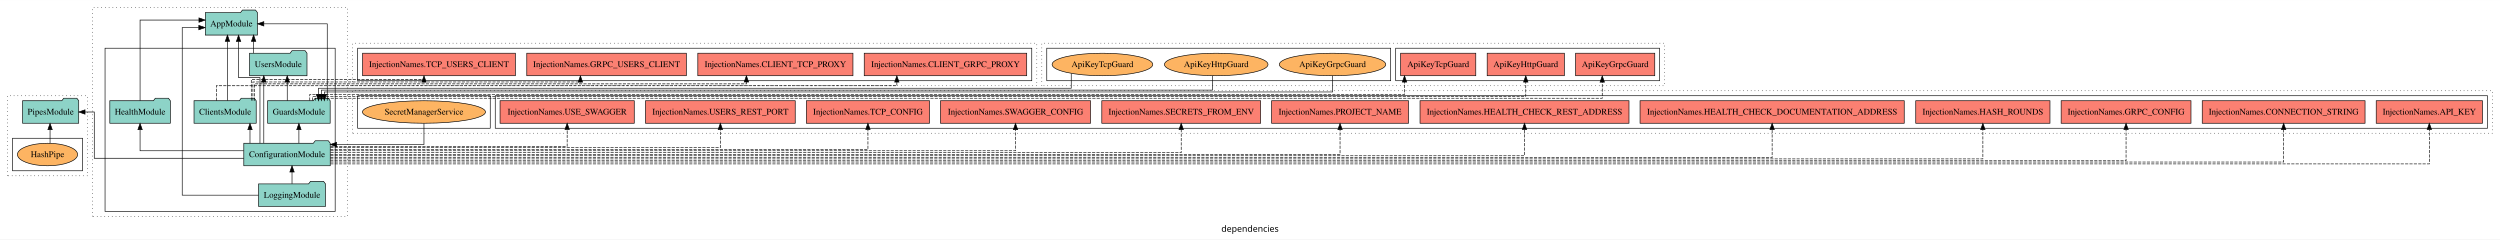
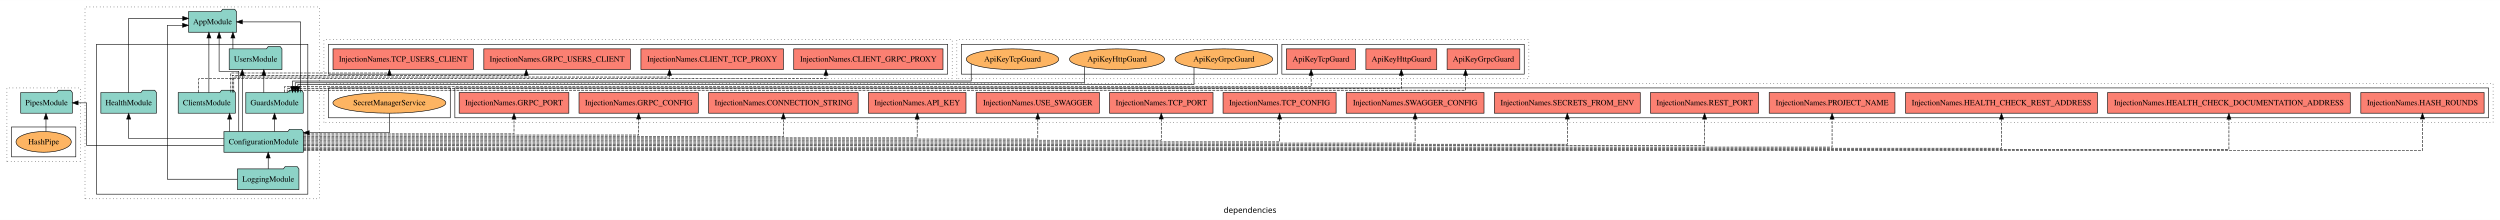
- <svg xmlns="http://www.w3.org/2000/svg" width="3998pt" height="383pt" viewBox="0.00 0.00 3998.00 382.80">
+ <svg xmlns="http://www.w3.org/2000/svg" width="4353pt" height="383pt" viewBox="0.00 0.00 4353.00 382.80">
  <g id="graph0" class="graph" transform="scale(1 1) rotate(0) translate(4 378.8)">
-     <polygon fill="white" stroke="transparent" points="-4,4 -4,-378.8 3994,-378.8 3994,4 -4,4" />
-     <text text-anchor="middle" x="1995" y="-8.2" font-family="sans-serif" font-size="14.00">dependencies</text>
+     <polygon fill="white" stroke="transparent" points="-4,4 -4,-378.8 4349,-378.8 4349,4 -4,4" />
+     <text text-anchor="middle" x="2172.5" y="-8.2" font-family="sans-serif" font-size="14.00">dependencies</text>
    <g id="clust1" class="cluster">
      <polygon fill="none" stroke="black" stroke-dasharray="1,5" points="144,-32.8 144,-366.8 552,-366.8 552,-32.8 144,-32.8" />
    </g>
    <g id="clust3" class="cluster">
      <polygon fill="none" stroke="black" points="164,-40.8 164,-301.8 532,-301.8 532,-40.8 164,-40.8" />
    </g>
    <g id="clust7" class="cluster">
      <polygon fill="none" stroke="black" stroke-dasharray="1,5" points="560,-241.8 560,-309.8 1654,-309.8 1654,-241.8 560,-241.8" />
    </g>
    <g id="clust10" class="cluster">
      <polygon fill="none" stroke="black" points="568,-249.8 568,-301.8 1646,-301.8 1646,-249.8 568,-249.8" />
    </g>
    <g id="clust13" class="cluster">
-       <polygon fill="none" stroke="black" stroke-dasharray="1,5" points="560,-165.8 560,-233.8 3982,-233.8 3982,-165.8 560,-165.8" />
+       <polygon fill="none" stroke="black" stroke-dasharray="1,5" points="560,-165.8 560,-233.8 4337,-233.8 4337,-165.8 560,-165.8" />
    </g>
    <g id="clust16" class="cluster">
-       <polygon fill="none" stroke="black" points="788,-173.8 788,-225.8 3974,-225.8 3974,-173.8 788,-173.8" />
+       <polygon fill="none" stroke="black" points="788,-173.8 788,-225.8 4329,-225.8 4329,-173.8 788,-173.8" />
    </g>
    <g id="clust18" class="cluster">
      <polygon fill="none" stroke="black" points="568,-173.8 568,-225.8 780,-225.8 780,-173.8 568,-173.8" />
    </g>
    <g id="clust19" class="cluster">
      <polygon fill="none" stroke="black" stroke-dasharray="1,5" points="1662,-241.8 1662,-309.8 2658,-309.8 2658,-241.8 1662,-241.8" />
    </g>
    <g id="clust22" class="cluster">
      <polygon fill="none" stroke="black" points="2228,-249.8 2228,-301.8 2650,-301.8 2650,-249.8 2228,-249.8" />
    </g>
    <g id="clust24" class="cluster">
      <polygon fill="none" stroke="black" points="1670,-249.8 1670,-301.8 2220,-301.8 2220,-249.8 1670,-249.8" />
    </g>
    <g id="clust37" class="cluster">
      <polygon fill="none" stroke="black" stroke-dasharray="1,5" points="8,-97.8 8,-225.8 136,-225.8 136,-97.8 8,-97.8" />
    </g>
    <g id="clust42" class="cluster">
      <polygon fill="none" stroke="black" points="16,-105.8 16,-157.8 128,-157.8 128,-105.8 16,-105.8" />
    </g>
    <g id="node1" class="node">
      <polygon fill="#8dd3c7" stroke="black" points="405.72,-217.8 402.72,-221.8 381.72,-221.8 378.72,-217.8 306.28,-217.8 306.28,-181.8 405.72,-181.8 405.72,-217.8" />
      <text text-anchor="middle" x="356" y="-195.6" font-family="Times,serif" font-size="14.00">ClientsModule</text>
    </g>
    <g id="node7" class="node">
      <polygon fill="#8dd3c7" stroke="black" points="407.66,-358.8 404.66,-362.8 383.66,-362.8 380.66,-358.8 324.34,-358.8 324.34,-322.8 407.66,-322.8 407.66,-358.8" />
      <text text-anchor="middle" x="366" y="-336.6" font-family="Times,serif" font-size="14.00">AppModule</text>
    </g>
    <g id="edge1" class="edge">
      <path fill="none" stroke="black" d="M359.73,-217.94C359.73,-217.94 359.73,-312.73 359.73,-312.73" />
      <polygon fill="black" stroke="black" points="356.23,-312.72 359.73,-322.73 363.23,-312.73 356.23,-312.72" />
    </g>
    <g id="node8" class="node">
      <polygon fill="#fb8072" stroke="black" points="1637.93,-293.8 1378.07,-293.8 1378.07,-257.8 1637.93,-257.8 1637.93,-293.8" />
      <text text-anchor="middle" x="1508" y="-271.6" font-family="Times,serif" font-size="14.00">InjectionNames.CLIENT_GRPC_PROXY </text>
    </g>
    <g id="edge8" class="edge">
-       <path fill="none" stroke="black" stroke-dasharray="5,2" d="M341.95,-217.86C341.95,-229.24 341.95,-241.8 341.95,-241.8 341.95,-241.8 1430.25,-241.8 1430.25,-241.8 1430.25,-241.8 1430.25,-247.61 1430.25,-247.61" />
-       <polygon fill="black" stroke="black" points="1426.75,-247.61 1430.25,-257.61 1433.75,-247.61 1426.75,-247.61" />
+       <path fill="none" stroke="black" stroke-dasharray="5,2" d="M341.95,-217.86C341.95,-229.24 341.95,-241.8 341.95,-241.8 341.95,-241.8 1434.19,-241.8 1434.19,-241.8 1434.19,-241.8 1434.19,-247.61 1434.19,-247.61" />
+       <polygon fill="black" stroke="black" points="1430.69,-247.61 1434.19,-257.61 1437.69,-247.61 1430.69,-247.61" />
    </g>
    <g id="node9" class="node">
      <polygon fill="#fb8072" stroke="black" points="1360.03,-293.8 1111.97,-293.8 1111.97,-257.8 1360.03,-257.8 1360.03,-293.8" />
      <text text-anchor="middle" x="1236" y="-271.6" font-family="Times,serif" font-size="14.00">InjectionNames.CLIENT_TCP_PROXY </text>
    </g>
    <g id="edge9" class="edge">
-       <path fill="none" stroke="black" stroke-dasharray="5,2" d="M403.03,-217.84C403.03,-230.36 403.03,-244.8 403.03,-244.8 403.03,-244.8 1189.67,-244.8 1189.67,-244.8 1189.67,-244.8 1189.67,-247.77 1189.67,-247.77" />
-       <polygon fill="black" stroke="black" points="1186.17,-247.77 1189.67,-257.77 1193.17,-247.77 1186.17,-247.77" />
+       <path fill="none" stroke="black" stroke-dasharray="5,2" d="M403.03,-217.84C403.03,-230.36 403.03,-244.8 403.03,-244.8 403.03,-244.8 1161.7,-244.8 1161.7,-244.8 1161.7,-244.8 1161.7,-247.77 1161.7,-247.77" />
+       <polygon fill="black" stroke="black" points="1158.2,-247.77 1161.7,-257.77 1165.2,-247.77 1158.2,-247.77" />
    </g>
    <g id="node10" class="node">
      <polygon fill="#fb8072" stroke="black" points="1093.55,-293.8 838.45,-293.8 838.45,-257.8 1093.55,-257.8 1093.55,-293.8" />
      <text text-anchor="middle" x="966" y="-271.6" font-family="Times,serif" font-size="14.00">InjectionNames.GRPC_USERS_CLIENT </text>
    </g>
    <g id="edge10" class="edge">
-       <path fill="none" stroke="black" stroke-dasharray="5,2" d="M400.45,-217.95C400.45,-231.54 400.45,-247.8 400.45,-247.8 400.45,-247.8 924.19,-247.8 924.19,-247.8 924.19,-247.8 924.19,-248.78 924.19,-248.78" />
-       <polygon fill="black" stroke="black" points="920.69,-247.59 924.19,-257.59 927.69,-247.59 920.69,-247.59" />
+       <path fill="none" stroke="black" stroke-dasharray="5,2" d="M400.45,-217.95C400.45,-231.54 400.45,-247.8 400.45,-247.8 400.45,-247.8 912.36,-247.8 912.36,-247.8 912.36,-247.8 912.36,-248.78 912.36,-248.78" />
+       <polygon fill="black" stroke="black" points="908.86,-247.59 912.36,-257.59 915.86,-247.59 908.86,-247.59" />
    </g>
    <g id="node11" class="node">
      <polygon fill="#fb8072" stroke="black" points="820.15,-293.8 575.85,-293.8 575.85,-257.8 820.15,-257.8 820.15,-293.8" />
      <text text-anchor="middle" x="698" y="-271.6" font-family="Times,serif" font-size="14.00">InjectionNames.TCP_USERS_CLIENT </text>
    </g>
    <g id="edge11" class="edge">
      <path fill="none" stroke="black" stroke-dasharray="5,2" d="M397.86,-217.99C397.86,-232.98 397.86,-251.8 397.86,-251.8 397.86,-251.8 674.06,-251.8 674.06,-251.8 674.06,-251.8 674.06,-252.38 674.06,-252.38" />
      <polygon fill="black" stroke="black" points="670.56,-247.61 674.06,-257.61 677.56,-247.61 670.56,-247.61" />
    </g>
    <g id="node2" class="node">
      <polygon fill="#8dd3c7" stroke="black" points="524.1,-149.8 521.1,-153.8 500.1,-153.8 497.1,-149.8 385.9,-149.8 385.9,-113.8 524.1,-113.8 524.1,-149.8" />
      <text text-anchor="middle" x="455" y="-127.6" font-family="Times,serif" font-size="14.00">ConfigurationModule</text>
    </g>
    <g id="edge7" class="edge">
      <path fill="none" stroke="black" d="M395.78,-150.02C395.78,-150.02 395.78,-171.53 395.78,-171.53" />
      <polygon fill="black" stroke="black" points="392.28,-171.53 395.78,-181.53 399.28,-171.53 392.28,-171.53" />
    </g>
    <g id="node3" class="node">
      <polygon fill="#8dd3c7" stroke="black" points="523.99,-217.8 520.99,-221.8 499.99,-221.8 496.99,-217.8 424.01,-217.8 424.01,-181.8 523.99,-181.8 523.99,-217.8" />
      <text text-anchor="middle" x="474" y="-195.6" font-family="Times,serif" font-size="14.00">GuardsModule</text>
    </g>
-     <g id="edge26" class="edge">
+     <g id="edge28" class="edge">
      <path fill="none" stroke="black" d="M474,-150.02C474,-150.02 474,-171.53 474,-171.53" />
      <polygon fill="black" stroke="black" points="470.5,-171.53 474,-181.53 477.5,-171.53 470.5,-171.53" />
    </g>
    <g id="node4" class="node">
      <polygon fill="#8dd3c7" stroke="black" points="268.37,-217.8 265.37,-221.8 244.37,-221.8 241.37,-217.8 171.63,-217.8 171.63,-181.8 268.37,-181.8 268.37,-217.8" />
      <text text-anchor="middle" x="220" y="-195.6" font-family="Times,serif" font-size="14.00">HealthModule</text>
    </g>
-     <g id="edge33" class="edge">
+     <g id="edge35" class="edge">
      <path fill="none" stroke="black" d="M385.76,-137.8C316.44,-137.8 220,-137.8 220,-137.8 220,-137.8 220,-171.53 220,-171.53" />
      <polygon fill="black" stroke="black" points="216.5,-171.53 220,-181.53 223.5,-171.53 216.5,-171.53" />
    </g>
    <g id="node6" class="node">
      <polygon fill="#8dd3c7" stroke="black" points="486.94,-293.8 483.94,-297.8 462.94,-297.8 459.94,-293.8 395.06,-293.8 395.06,-257.8 486.94,-257.8 486.94,-293.8" />
      <text text-anchor="middle" x="441" y="-271.6" font-family="Times,serif" font-size="14.00">UsersModule</text>
    </g>
-     <g id="edge36" class="edge">
+     <g id="edge38" class="edge">
      <path fill="none" stroke="black" d="M417.87,-150.04C417.87,-150.04 417.87,-247.71 417.87,-247.71" />
      <polygon fill="black" stroke="black" points="414.37,-247.71 417.87,-257.71 421.37,-247.71 414.37,-247.71" />
    </g>
    <g id="edge2" class="edge">
      <path fill="none" stroke="black" d="M411.74,-149.95C411.74,-184.16 411.74,-254.8 411.74,-254.8 411.74,-254.8 377.5,-254.8 377.5,-254.8 377.5,-254.8 377.5,-312.56 377.5,-312.56" />
      <polygon fill="black" stroke="black" points="374,-312.56 377.5,-322.56 381,-312.56 374,-312.56" />
    </g>
    <g id="node12" class="node">
-       <polygon fill="#fb8072" stroke="black" points="3965.97,-217.8 3796.03,-217.8 3796.03,-181.8 3965.97,-181.8 3965.97,-217.8" />
-       <text text-anchor="middle" x="3881" y="-195.6" font-family="Times,serif" font-size="14.00">InjectionNames.API_KEY </text>
+       <polygon fill="#fb8072" stroke="black" points="1677.97,-217.8 1508.03,-217.8 1508.03,-181.8 1677.97,-181.8 1677.97,-217.8" />
+       <text text-anchor="middle" x="1593" y="-195.6" font-family="Times,serif" font-size="14.00">InjectionNames.API_KEY </text>
    </g>
    <g id="edge13" class="edge">
-       <path fill="none" stroke="black" stroke-dasharray="5,2" d="M524.21,-116.8C1009.36,-116.8 3881,-116.8 3881,-116.8 3881,-116.8 3881,-171.79 3881,-171.79" />
-       <polygon fill="black" stroke="black" points="3877.5,-171.79 3881,-181.79 3884.5,-171.79 3877.5,-171.79" />
+       <path fill="none" stroke="black" stroke-dasharray="5,2" d="M524.05,-138.8C770.61,-138.8 1593,-138.8 1593,-138.8 1593,-138.8 1593,-171.5 1593,-171.5" />
+       <polygon fill="black" stroke="black" points="1589.5,-171.5 1593,-181.5 1596.5,-171.5 1589.5,-171.5" />
    </g>
    <g id="node13" class="node">
-       <polygon fill="#fb8072" stroke="black" points="3778.19,-217.8 3517.81,-217.8 3517.81,-181.8 3778.19,-181.8 3778.19,-217.8" />
-       <text text-anchor="middle" x="3648" y="-195.6" font-family="Times,serif" font-size="14.00">InjectionNames.CONNECTION_STRING </text>
+       <polygon fill="#fb8072" stroke="black" points="1490.19,-217.8 1229.81,-217.8 1229.81,-181.8 1490.19,-181.8 1490.19,-217.8" />
+       <text text-anchor="middle" x="1360" y="-195.6" font-family="Times,serif" font-size="14.00">InjectionNames.CONNECTION_STRING </text>
    </g>
    <g id="edge14" class="edge">
-       <path fill="none" stroke="black" stroke-dasharray="5,2" d="M524.29,-119.8C990.18,-119.8 3648,-119.8 3648,-119.8 3648,-119.8 3648,-171.65 3648,-171.65" />
-       <polygon fill="black" stroke="black" points="3644.5,-171.65 3648,-181.65 3651.5,-171.65 3644.5,-171.65" />
+       <path fill="none" stroke="black" stroke-dasharray="5,2" d="M524.14,-140.8C735.69,-140.8 1360,-140.8 1360,-140.8 1360,-140.8 1360,-171.78 1360,-171.78" />
+       <polygon fill="black" stroke="black" points="1356.5,-171.78 1360,-181.78 1363.5,-171.78 1356.5,-171.78" />
    </g>
    <g id="node14" class="node">
-       <polygon fill="#fb8072" stroke="black" points="3499.82,-217.8 3292.18,-217.8 3292.18,-181.8 3499.82,-181.8 3499.82,-217.8" />
-       <text text-anchor="middle" x="3396" y="-195.6" font-family="Times,serif" font-size="14.00">InjectionNames.GRPC_CONFIG </text>
+       <polygon fill="#fb8072" stroke="black" points="1211.82,-217.8 1004.18,-217.8 1004.18,-181.8 1211.82,-181.8 1211.82,-217.8" />
+       <text text-anchor="middle" x="1108" y="-195.6" font-family="Times,serif" font-size="14.00">InjectionNames.GRPC_CONFIG </text>
    </g>
    <g id="edge15" class="edge">
-       <path fill="none" stroke="black" stroke-dasharray="5,2" d="M524.08,-121.8C967.56,-121.8 3396,-121.8 3396,-121.8 3396,-121.8 3396,-171.71 3396,-171.71" />
-       <polygon fill="black" stroke="black" points="3392.5,-171.71 3396,-181.71 3399.5,-171.71 3392.5,-171.71" />
+       <path fill="none" stroke="black" stroke-dasharray="5,2" d="M524.26,-143.8C692.32,-143.8 1108,-143.8 1108,-143.8 1108,-143.8 1108,-171.77 1108,-171.77" />
+       <polygon fill="black" stroke="black" points="1104.5,-171.77 1108,-181.77 1111.5,-171.77 1104.5,-171.77" />
    </g>
    <g id="node15" class="node">
-       <polygon fill="#fb8072" stroke="black" points="3274.32,-217.8 3059.68,-217.8 3059.68,-181.8 3274.32,-181.8 3274.32,-217.8" />
-       <text text-anchor="middle" x="3167" y="-195.6" font-family="Times,serif" font-size="14.00">InjectionNames.HASH_ROUNDS </text>
+       <polygon fill="#fb8072" stroke="black" points="986.49,-217.8 795.51,-217.8 795.51,-181.8 986.49,-181.8 986.49,-217.8" />
+       <text text-anchor="middle" x="891" y="-195.6" font-family="Times,serif" font-size="14.00">InjectionNames.GRPC_PORT </text>
    </g>
    <g id="edge16" class="edge">
-       <path fill="none" stroke="black" stroke-dasharray="5,2" d="M524.08,-124.8C946.86,-124.8 3167,-124.8 3167,-124.8 3167,-124.8 3167,-171.64 3167,-171.64" />
-       <polygon fill="black" stroke="black" points="3163.5,-171.64 3167,-181.64 3170.5,-171.64 3163.5,-171.64" />
+       <path fill="none" stroke="black" stroke-dasharray="5,2" d="M524.09,-145.8C647.03,-145.8 891,-145.8 891,-145.8 891,-145.8 891,-171.52 891,-171.52" />
+       <polygon fill="black" stroke="black" points="887.5,-171.52 891,-181.52 894.5,-171.52 887.5,-171.52" />
    </g>
    <g id="node16" class="node">
-       <polygon fill="#fb8072" stroke="black" points="3041.24,-217.8 2618.76,-217.8 2618.76,-181.8 3041.24,-181.8 3041.24,-217.8" />
-       <text text-anchor="middle" x="2830" y="-195.6" font-family="Times,serif" font-size="14.00">InjectionNames.HEALTH_CHECK_DOCUMENTATION_ADDRESS </text>
+       <polygon fill="#fb8072" stroke="black" points="4321.32,-217.8 4106.68,-217.8 4106.68,-181.8 4321.32,-181.8 4321.32,-217.8" />
+       <text text-anchor="middle" x="4214" y="-195.6" font-family="Times,serif" font-size="14.00">InjectionNames.HASH_ROUNDS </text>
    </g>
    <g id="edge17" class="edge">
-       <path fill="none" stroke="black" stroke-dasharray="5,2" d="M524.15,-126.8C915.01,-126.8 2830,-126.8 2830,-126.8 2830,-126.8 2830,-171.76 2830,-171.76" />
-       <polygon fill="black" stroke="black" points="2826.5,-171.76 2830,-181.76 2833.5,-171.76 2826.5,-171.76" />
+       <path fill="none" stroke="black" stroke-dasharray="5,2" d="M524.27,-116.8C1036.3,-116.8 4214,-116.8 4214,-116.8 4214,-116.8 4214,-171.79 4214,-171.79" />
+       <polygon fill="black" stroke="black" points="4210.5,-171.79 4214,-181.79 4217.5,-171.79 4210.5,-171.79" />
    </g>
    <g id="node17" class="node">
-       <polygon fill="#fb8072" stroke="black" points="2601.09,-217.8 2266.91,-217.8 2266.91,-181.8 2601.09,-181.8 2601.09,-217.8" />
-       <text text-anchor="middle" x="2434" y="-195.6" font-family="Times,serif" font-size="14.00">InjectionNames.HEALTH_CHECK_REST_ADDRESS </text>
+       <polygon fill="#fb8072" stroke="black" points="4088.24,-217.8 3665.76,-217.8 3665.76,-181.8 4088.24,-181.8 4088.24,-217.8" />
+       <text text-anchor="middle" x="3877" y="-195.6" font-family="Times,serif" font-size="14.00">InjectionNames.HEALTH_CHECK_DOCUMENTATION_ADDRESS </text>
    </g>
    <g id="edge18" class="edge">
-       <path fill="none" stroke="black" stroke-dasharray="5,2" d="M524.27,-129.8C874.54,-129.8 2434,-129.8 2434,-129.8 2434,-129.8 2434,-171.77 2434,-171.77" />
-       <polygon fill="black" stroke="black" points="2430.5,-171.77 2434,-181.77 2437.5,-171.77 2430.5,-171.77" />
+       <path fill="none" stroke="black" stroke-dasharray="5,2" d="M524.13,-118.8C1008.71,-118.8 3877,-118.8 3877,-118.8 3877,-118.8 3877,-171.42 3877,-171.42" />
+       <polygon fill="black" stroke="black" points="3873.5,-171.42 3877,-181.42 3880.5,-171.42 3873.5,-171.42" />
    </g>
    <g id="node18" class="node">
-       <polygon fill="#fb8072" stroke="black" points="2248.48,-217.8 2029.52,-217.8 2029.52,-181.8 2248.48,-181.8 2248.48,-217.8" />
-       <text text-anchor="middle" x="2139" y="-195.6" font-family="Times,serif" font-size="14.00">InjectionNames.PROJECT_NAME </text>
+       <polygon fill="#fb8072" stroke="black" points="3648.09,-217.8 3313.91,-217.8 3313.91,-181.8 3648.09,-181.8 3648.09,-217.8" />
+       <text text-anchor="middle" x="3481" y="-195.6" font-family="Times,serif" font-size="14.00">InjectionNames.HEALTH_CHECK_REST_ADDRESS </text>
    </g>
    <g id="edge19" class="edge">
-       <path fill="none" stroke="black" stroke-dasharray="5,2" d="M524.15,-131.8C841.04,-131.8 2139,-131.8 2139,-131.8 2139,-131.8 2139,-171.58 2139,-171.58" />
-       <polygon fill="black" stroke="black" points="2135.5,-171.58 2139,-181.58 2142.5,-171.58 2135.5,-171.58" />
+       <path fill="none" stroke="black" stroke-dasharray="5,2" d="M524.25,-120.8C975.65,-120.8 3481,-120.8 3481,-120.8 3481,-120.8 3481,-171.48 3481,-171.48" />
+       <polygon fill="black" stroke="black" points="3477.5,-171.48 3481,-181.48 3484.5,-171.48 3477.5,-171.48" />
    </g>
    <g id="node19" class="node">
-       <polygon fill="#fb8072" stroke="black" points="2011.99,-217.8 1758.01,-217.8 1758.01,-181.8 2011.99,-181.8 2011.99,-217.8" />
-       <text text-anchor="middle" x="1885" y="-195.6" font-family="Times,serif" font-size="14.00">InjectionNames.SECRETS_FROM_ENV </text>
+       <polygon fill="#fb8072" stroke="black" points="3295.48,-217.8 3076.52,-217.8 3076.52,-181.8 3295.48,-181.8 3295.48,-217.8" />
+       <text text-anchor="middle" x="3186" y="-195.6" font-family="Times,serif" font-size="14.00">InjectionNames.PROJECT_NAME </text>
    </g>
    <g id="edge20" class="edge">
-       <path fill="none" stroke="black" stroke-dasharray="5,2" d="M524.46,-134.8C810.83,-134.8 1885,-134.8 1885,-134.8 1885,-134.8 1885,-171.69 1885,-171.69" />
-       <polygon fill="black" stroke="black" points="1881.5,-171.69 1885,-181.69 1888.5,-171.69 1881.5,-171.69" />
+       <path fill="none" stroke="black" stroke-dasharray="5,2" d="M524.22,-122.8C949.1,-122.8 3186,-122.8 3186,-122.8 3186,-122.8 3186,-171.55 3186,-171.55" />
+       <polygon fill="black" stroke="black" points="3182.5,-171.55 3186,-181.55 3189.5,-171.55 3182.5,-171.55" />
    </g>
    <g id="node20" class="node">
-       <polygon fill="#fb8072" stroke="black" points="1739.97,-217.8 1500.03,-217.8 1500.03,-181.8 1739.97,-181.8 1739.97,-217.8" />
-       <text text-anchor="middle" x="1620" y="-195.6" font-family="Times,serif" font-size="14.00">InjectionNames.SWAGGER_CONFIG </text>
+       <polygon fill="#fb8072" stroke="black" points="3058.15,-217.8 2869.85,-217.8 2869.85,-181.8 3058.15,-181.8 3058.15,-217.8" />
+       <text text-anchor="middle" x="2964" y="-195.6" font-family="Times,serif" font-size="14.00">InjectionNames.REST_PORT </text>
    </g>
    <g id="edge21" class="edge">
-       <path fill="none" stroke="black" stroke-dasharray="5,2" d="M524.39,-137.8C775.19,-137.8 1620,-137.8 1620,-137.8 1620,-137.8 1620,-171.53 1620,-171.53" />
-       <polygon fill="black" stroke="black" points="1616.5,-171.53 1620,-181.53 1623.5,-171.53 1616.5,-171.53" />
+       <path fill="none" stroke="black" stroke-dasharray="5,2" d="M524.07,-125.8C927.74,-125.8 2964,-125.8 2964,-125.8 2964,-125.8 2964,-171.51 2964,-171.51" />
+       <polygon fill="black" stroke="black" points="2960.5,-171.51 2964,-181.51 2967.5,-171.51 2960.5,-171.51" />
    </g>
    <g id="node21" class="node">
-       <polygon fill="#fb8072" stroke="black" points="1482.43,-217.8 1285.57,-217.8 1285.57,-181.8 1482.43,-181.8 1482.43,-217.8" />
-       <text text-anchor="middle" x="1384" y="-195.6" font-family="Times,serif" font-size="14.00">InjectionNames.TCP_CONFIG </text>
+       <polygon fill="#fb8072" stroke="black" points="2851.99,-217.8 2598.01,-217.8 2598.01,-181.8 2851.99,-181.8 2851.99,-217.8" />
+       <text text-anchor="middle" x="2725" y="-195.6" font-family="Times,serif" font-size="14.00">InjectionNames.SECRETS_FROM_ENV </text>
    </g>
    <g id="edge22" class="edge">
-       <path fill="none" stroke="black" stroke-dasharray="5,2" d="M524.07,-139.8C739.37,-139.8 1384,-139.8 1384,-139.8 1384,-139.8 1384,-171.8 1384,-171.8" />
-       <polygon fill="black" stroke="black" points="1380.5,-171.8 1384,-181.8 1387.5,-171.8 1380.5,-171.8" />
+       <path fill="none" stroke="black" stroke-dasharray="5,2" d="M524.18,-127.8C904.61,-127.8 2725,-127.8 2725,-127.8 2725,-127.8 2725,-171.63 2725,-171.63" />
+       <polygon fill="black" stroke="black" points="2721.5,-171.63 2725,-181.63 2728.5,-171.63 2721.5,-171.63" />
    </g>
    <g id="node22" class="node">
-       <polygon fill="#fb8072" stroke="black" points="1267.72,-217.8 1028.28,-217.8 1028.28,-181.8 1267.72,-181.8 1267.72,-217.8" />
-       <text text-anchor="middle" x="1148" y="-195.6" font-family="Times,serif" font-size="14.00">InjectionNames.USERS_REST_PORT </text>
+       <polygon fill="#fb8072" stroke="black" points="2579.97,-217.8 2340.03,-217.8 2340.03,-181.8 2579.97,-181.8 2579.97,-217.8" />
+       <text text-anchor="middle" x="2460" y="-195.6" font-family="Times,serif" font-size="14.00">InjectionNames.SWAGGER_CONFIG </text>
    </g>
    <g id="edge23" class="edge">
-       <path fill="none" stroke="black" stroke-dasharray="5,2" d="M524.3,-142.8C699.81,-142.8 1148,-142.8 1148,-142.8 1148,-142.8 1148,-171.76 1148,-171.76" />
-       <polygon fill="black" stroke="black" points="1144.5,-171.76 1148,-181.76 1151.5,-171.76 1144.5,-171.76" />
+       <path fill="none" stroke="black" stroke-dasharray="5,2" d="M524.31,-129.8C877.45,-129.8 2460,-129.8 2460,-129.8 2460,-129.8 2460,-171.77 2460,-171.77" />
+       <polygon fill="black" stroke="black" points="2456.5,-171.77 2460,-181.77 2463.5,-171.77 2456.5,-171.77" />
    </g>
    <g id="node23" class="node">
-       <polygon fill="#fb8072" stroke="black" points="1010.3,-217.8 795.7,-217.8 795.7,-181.8 1010.3,-181.8 1010.3,-217.8" />
-       <text text-anchor="middle" x="903" y="-195.6" font-family="Times,serif" font-size="14.00">InjectionNames.USE_SWAGGER </text>
+       <polygon fill="#fb8072" stroke="black" points="2322.43,-217.8 2125.57,-217.8 2125.57,-181.8 2322.43,-181.8 2322.43,-217.8" />
+       <text text-anchor="middle" x="2224" y="-195.6" font-family="Times,serif" font-size="14.00">InjectionNames.TCP_CONFIG </text>
    </g>
    <g id="edge24" class="edge">
-       <path fill="none" stroke="black" stroke-dasharray="5,2" d="M524.51,-144.8C650.34,-144.8 903,-144.8 903,-144.8 903,-144.8 903,-171.79 903,-171.79" />
-       <polygon fill="black" stroke="black" points="899.5,-171.79 903,-181.79 906.5,-171.79 899.5,-171.79" />
-     </g>
-     <g id="node31" class="node">
+       <path fill="none" stroke="black" stroke-dasharray="5,2" d="M524.08,-131.8C850.65,-131.8 2224,-131.8 2224,-131.8 2224,-131.8 2224,-171.58 2224,-171.58" />
+       <polygon fill="black" stroke="black" points="2220.5,-171.58 2224,-181.58 2227.5,-171.58 2220.5,-171.58" />
+     </g>
+     <g id="node24" class="node">
+       <polygon fill="#fb8072" stroke="black" points="2108.1,-217.8 1927.9,-217.8 1927.9,-181.8 2108.1,-181.8 2108.1,-217.8" />
+       <text text-anchor="middle" x="2018" y="-195.6" font-family="Times,serif" font-size="14.00">InjectionNames.TCP_PORT </text>
+     </g>
+     <g id="edge25" class="edge">
+       <path fill="none" stroke="black" stroke-dasharray="5,2" d="M524.18,-134.8C826.66,-134.8 2018,-134.8 2018,-134.8 2018,-134.8 2018,-171.69 2018,-171.69" />
+       <polygon fill="black" stroke="black" points="2014.5,-171.69 2018,-181.69 2021.5,-171.69 2014.5,-171.69" />
+     </g>
+     <g id="node25" class="node">
+       <polygon fill="#fb8072" stroke="black" points="1910.3,-217.8 1695.7,-217.8 1695.7,-181.8 1910.3,-181.8 1910.3,-217.8" />
+       <text text-anchor="middle" x="1803" y="-195.6" font-family="Times,serif" font-size="14.00">InjectionNames.USE_SWAGGER </text>
+     </g>
+     <g id="edge26" class="edge">
+       <path fill="none" stroke="black" stroke-dasharray="5,2" d="M524.17,-136.8C799.53,-136.8 1803,-136.8 1803,-136.8 1803,-136.8 1803,-171.58 1803,-171.58" />
+       <polygon fill="black" stroke="black" points="1799.5,-171.58 1803,-181.58 1806.5,-171.58 1799.5,-171.58" />
+     </g>
+     <g id="node33" class="node">
      <polygon fill="#8dd3c7" stroke="black" points="121.89,-217.8 118.89,-221.8 97.89,-221.8 94.89,-217.8 32.11,-217.8 32.11,-181.8 121.89,-181.8 121.89,-217.8" />
      <text text-anchor="middle" x="77" y="-195.6" font-family="Times,serif" font-size="14.00">PipesModule</text>
    </g>
-     <g id="edge34" class="edge">
+     <g id="edge36" class="edge">
      <path fill="none" stroke="black" d="M385.82,-125.8C294.94,-125.8 146.76,-125.8 146.76,-125.8 146.76,-125.8 146.76,-199.8 146.76,-199.8 146.76,-199.8 131.97,-199.8 131.97,-199.8" />
      <polygon fill="black" stroke="black" points="131.97,-196.3 121.97,-199.8 131.97,-203.3 131.97,-196.3" />
    </g>
-     <g id="edge37" class="edge">
+     <g id="edge39" class="edge">
      <path fill="none" stroke="black" d="M455.36,-217.81C455.36,-217.81 455.36,-247.65 455.36,-247.65" />
      <polygon fill="black" stroke="black" points="451.86,-247.65 455.36,-257.65 458.86,-247.65 451.86,-247.65" />
    </g>
    <g id="edge3" class="edge">
      <path fill="none" stroke="black" d="M519.33,-217.94C519.33,-256.03 519.33,-340.8 519.33,-340.8 519.33,-340.8 417.9,-340.8 417.9,-340.8" />
      <polygon fill="black" stroke="black" points="417.9,-337.3 407.9,-340.8 417.9,-344.3 417.9,-337.3" />
    </g>
-     <g id="node25" class="node">
+     <g id="node27" class="node">
      <polygon fill="#fb8072" stroke="black" points="2642.3,-293.8 2515.7,-293.8 2515.7,-257.8 2642.3,-257.8 2642.3,-293.8" />
      <text text-anchor="middle" x="2579" y="-271.6" font-family="Times,serif" font-size="14.00">ApiKeyGrpcGuard </text>
    </g>
-     <g id="edge27" class="edge">
-       <path fill="none" stroke="black" stroke-dasharray="5,2" d="M500.7,-217.97C500.7,-220.25 500.7,-221.8 500.7,-221.8 500.7,-221.8 2558.32,-221.8 2558.32,-221.8 2558.32,-221.8 2558.32,-247.52 2558.32,-247.52" />
-       <polygon fill="black" stroke="black" points="2554.82,-247.52 2558.32,-257.52 2561.82,-247.52 2554.82,-247.52" />
-     </g>
-     <g id="node26" class="node">
+     <g id="edge29" class="edge">
+       <path fill="none" stroke="black" stroke-dasharray="5,2" d="M500.7,-217.97C500.7,-220.25 500.7,-221.8 500.7,-221.8 500.7,-221.8 2547.79,-221.8 2547.79,-221.8 2547.79,-221.8 2547.79,-247.52 2547.79,-247.52" />
+       <polygon fill="black" stroke="black" points="2544.29,-247.52 2547.79,-257.52 2551.29,-247.52 2544.29,-247.52" />
+     </g>
+     <g id="node28" class="node">
      <polygon fill="#fb8072" stroke="black" points="2497.7,-293.8 2374.3,-293.8 2374.3,-257.8 2497.7,-257.8 2497.7,-293.8" />
      <text text-anchor="middle" x="2436" y="-271.6" font-family="Times,serif" font-size="14.00">ApiKeyHttpGuard </text>
    </g>
-     <g id="edge28" class="edge">
+     <g id="edge30" class="edge">
      <path fill="none" stroke="black" stroke-dasharray="5,2" d="M496.04,-217.97C496.04,-221.85 496.04,-224.8 496.04,-224.8 496.04,-224.8 2436,-224.8 2436,-224.8 2436,-224.8 2436,-247.68 2436,-247.68" />
      <polygon fill="black" stroke="black" points="2432.5,-247.68 2436,-257.68 2439.5,-247.68 2432.5,-247.68" />
    </g>
-     <g id="node27" class="node">
+     <g id="node29" class="node">
      <polygon fill="#fb8072" stroke="black" points="2356.08,-293.8 2235.92,-293.8 2235.92,-257.8 2356.08,-257.8 2356.08,-293.8" />
      <text text-anchor="middle" x="2296" y="-271.6" font-family="Times,serif" font-size="14.00">ApiKeyTcpGuard </text>
    </g>
-     <g id="edge29" class="edge">
-       <path fill="none" stroke="black" stroke-dasharray="5,2" d="M491.38,-218.01C491.38,-223.35 491.38,-227.8 491.38,-227.8 491.38,-227.8 2242.1,-227.8 2242.1,-227.8 2242.1,-227.8 2242.1,-247.65 2242.1,-247.65" />
-       <polygon fill="black" stroke="black" points="2238.6,-247.65 2242.1,-257.65 2245.6,-247.65 2238.6,-247.65" />
+     <g id="edge31" class="edge">
+       <path fill="none" stroke="black" stroke-dasharray="5,2" d="M491.38,-218.01C491.38,-223.35 491.38,-227.8 491.38,-227.8 491.38,-227.8 2278.96,-227.8 2278.96,-227.8 2278.96,-227.8 2278.96,-247.65 2278.96,-247.65" />
+       <polygon fill="black" stroke="black" points="2275.46,-247.65 2278.96,-257.65 2282.46,-247.65 2275.46,-247.65" />
    </g>
    <g id="edge4" class="edge">
      <path fill="none" stroke="black" d="M220,-217.83C220,-257.08 220,-346.8 220,-346.8 220,-346.8 314.16,-346.8 314.16,-346.8" />
      <polygon fill="black" stroke="black" points="314.16,-350.3 324.16,-346.8 314.16,-343.3 314.16,-350.3" />
    </g>
    <g id="node5" class="node">
      <polygon fill="#8dd3c7" stroke="black" points="516.49,-84.8 513.49,-88.8 492.49,-88.8 489.49,-84.8 409.51,-84.8 409.51,-48.8 516.49,-48.8 516.49,-84.8" />
      <text text-anchor="middle" x="463" y="-62.6" font-family="Times,serif" font-size="14.00">LoggingModule</text>
    </g>
    <g id="edge12" class="edge">
      <path fill="none" stroke="black" d="M463,-84.91C463,-84.91 463,-103.79 463,-103.79" />
      <polygon fill="black" stroke="black" points="459.5,-103.79 463,-113.79 466.5,-103.79 459.5,-103.79" />
    </g>
    <g id="edge5" class="edge">
      <path fill="none" stroke="black" d="M409.36,-66.8C357.73,-66.8 287.41,-66.8 287.41,-66.8 287.41,-66.8 287.41,-334.8 287.41,-334.8 287.41,-334.8 313.95,-334.8 313.95,-334.8" />
      <polygon fill="black" stroke="black" points="313.95,-338.3 323.95,-334.8 313.95,-331.3 313.95,-338.3" />
    </g>
    <g id="edge6" class="edge">
      <path fill="none" stroke="black" d="M401.56,-293.91C401.56,-293.91 401.56,-312.79 401.56,-312.79" />
      <polygon fill="black" stroke="black" points="398.06,-312.79 401.56,-322.79 405.06,-312.79 398.06,-312.79" />
    </g>
-     <g id="node24" class="node">
+     <g id="node26" class="node">
      <ellipse fill="#fdb462" stroke="black" cx="674" cy="-199.8" rx="98.38" ry="18" />
      <text text-anchor="middle" x="674" y="-195.6" font-family="Times,serif" font-size="14.00">SecretManagerService</text>
    </g>
-     <g id="edge25" class="edge">
+     <g id="edge27" class="edge">
      <path fill="none" stroke="black" d="M674,-181.61C674,-166.62 674,-147.8 674,-147.8 674,-147.8 534.29,-147.8 534.29,-147.8" />
      <polygon fill="black" stroke="black" points="534.29,-144.3 524.29,-147.8 534.29,-151.3 534.29,-144.3" />
    </g>
-     <g id="node28" class="node">
+     <g id="node30" class="node">
      <ellipse fill="#fdb462" stroke="black" cx="2127" cy="-275.8" rx="85.1" ry="18" />
      <text text-anchor="middle" x="2127" y="-271.6" font-family="Times,serif" font-size="14.00">ApiKeyGrpcGuard</text>
    </g>
-     <g id="edge30" class="edge">
-       <path fill="none" stroke="black" d="M2127,-257.65C2127,-245.53 2127,-231.8 2127,-231.8 2127,-231.8 514.67,-231.8 514.67,-231.8 514.67,-231.8 514.67,-228.04 514.67,-228.04" />
+     <g id="edge32" class="edge">
+       <path fill="none" stroke="black" d="M2075,-261.39C2075,-248.56 2075,-231.8 2075,-231.8 2075,-231.8 514.67,-231.8 514.67,-231.8 514.67,-231.8 514.67,-228.04 514.67,-228.04" />
      <polygon fill="black" stroke="black" points="518.17,-228.04 514.67,-218.04 511.17,-228.04 518.17,-228.04" />
    </g>
-     <g id="node29" class="node">
+     <g id="node31" class="node">
      <ellipse fill="#fdb462" stroke="black" cx="1941" cy="-275.8" rx="82.82" ry="18" />
      <text text-anchor="middle" x="1941" y="-271.6" font-family="Times,serif" font-size="14.00">ApiKeyHttpGuard</text>
    </g>
-     <g id="edge31" class="edge">
-       <path fill="none" stroke="black" d="M1935.04,-257.7C1935.04,-246.71 1935.04,-234.8 1935.04,-234.8 1935.04,-234.8 510.01,-234.8 510.01,-234.8 510.01,-234.8 510.01,-228.12 510.01,-228.12" />
+     <g id="edge33" class="edge">
+       <path fill="none" stroke="black" d="M1884.12,-262.38C1884.12,-250.42 1884.12,-234.8 1884.12,-234.8 1884.12,-234.8 510.01,-234.8 510.01,-234.8 510.01,-234.8 510.01,-228.12 510.01,-228.12" />
      <polygon fill="black" stroke="black" points="513.51,-228.12 510.01,-218.12 506.51,-228.12 513.51,-228.12" />
    </g>
-     <g id="node30" class="node">
+     <g id="node32" class="node">
      <ellipse fill="#fdb462" stroke="black" cx="1759" cy="-275.8" rx="80.51" ry="18" />
      <text text-anchor="middle" x="1759" y="-271.6" font-family="Times,serif" font-size="14.00">ApiKeyTcpGuard</text>
    </g>
-     <g id="edge32" class="edge">
-       <path fill="none" stroke="black" d="M1709.11,-261.22C1709.11,-250.5 1709.11,-237.8 1709.11,-237.8 1709.11,-237.8 505.36,-237.8 505.36,-237.8 505.36,-237.8 505.36,-227.91 505.36,-227.91" />
+     <g id="edge34" class="edge">
+       <path fill="none" stroke="black" d="M1687.05,-267.37C1687.05,-256.17 1687.05,-237.8 1687.05,-237.8 1687.05,-237.8 505.36,-237.8 505.36,-237.8 505.36,-237.8 505.36,-227.91 505.36,-227.91" />
      <polygon fill="black" stroke="black" points="508.86,-227.91 505.36,-217.91 501.86,-227.91 508.86,-227.91" />
    </g>
-     <g id="node32" class="node">
+     <g id="node34" class="node">
      <ellipse fill="#fdb462" stroke="black" cx="72" cy="-131.8" rx="48.1" ry="18" />
      <text text-anchor="middle" x="72" y="-127.6" font-family="Times,serif" font-size="14.00">HashPipe</text>
    </g>
-     <g id="edge35" class="edge">
+     <g id="edge37" class="edge">
      <path fill="none" stroke="black" d="M76.05,-150.02C76.05,-150.02 76.05,-171.53 76.05,-171.53" />
      <polygon fill="black" stroke="black" points="72.55,-171.53 76.05,-181.53 79.55,-171.53 72.55,-171.53" />
    </g>
  </g>
</svg>
